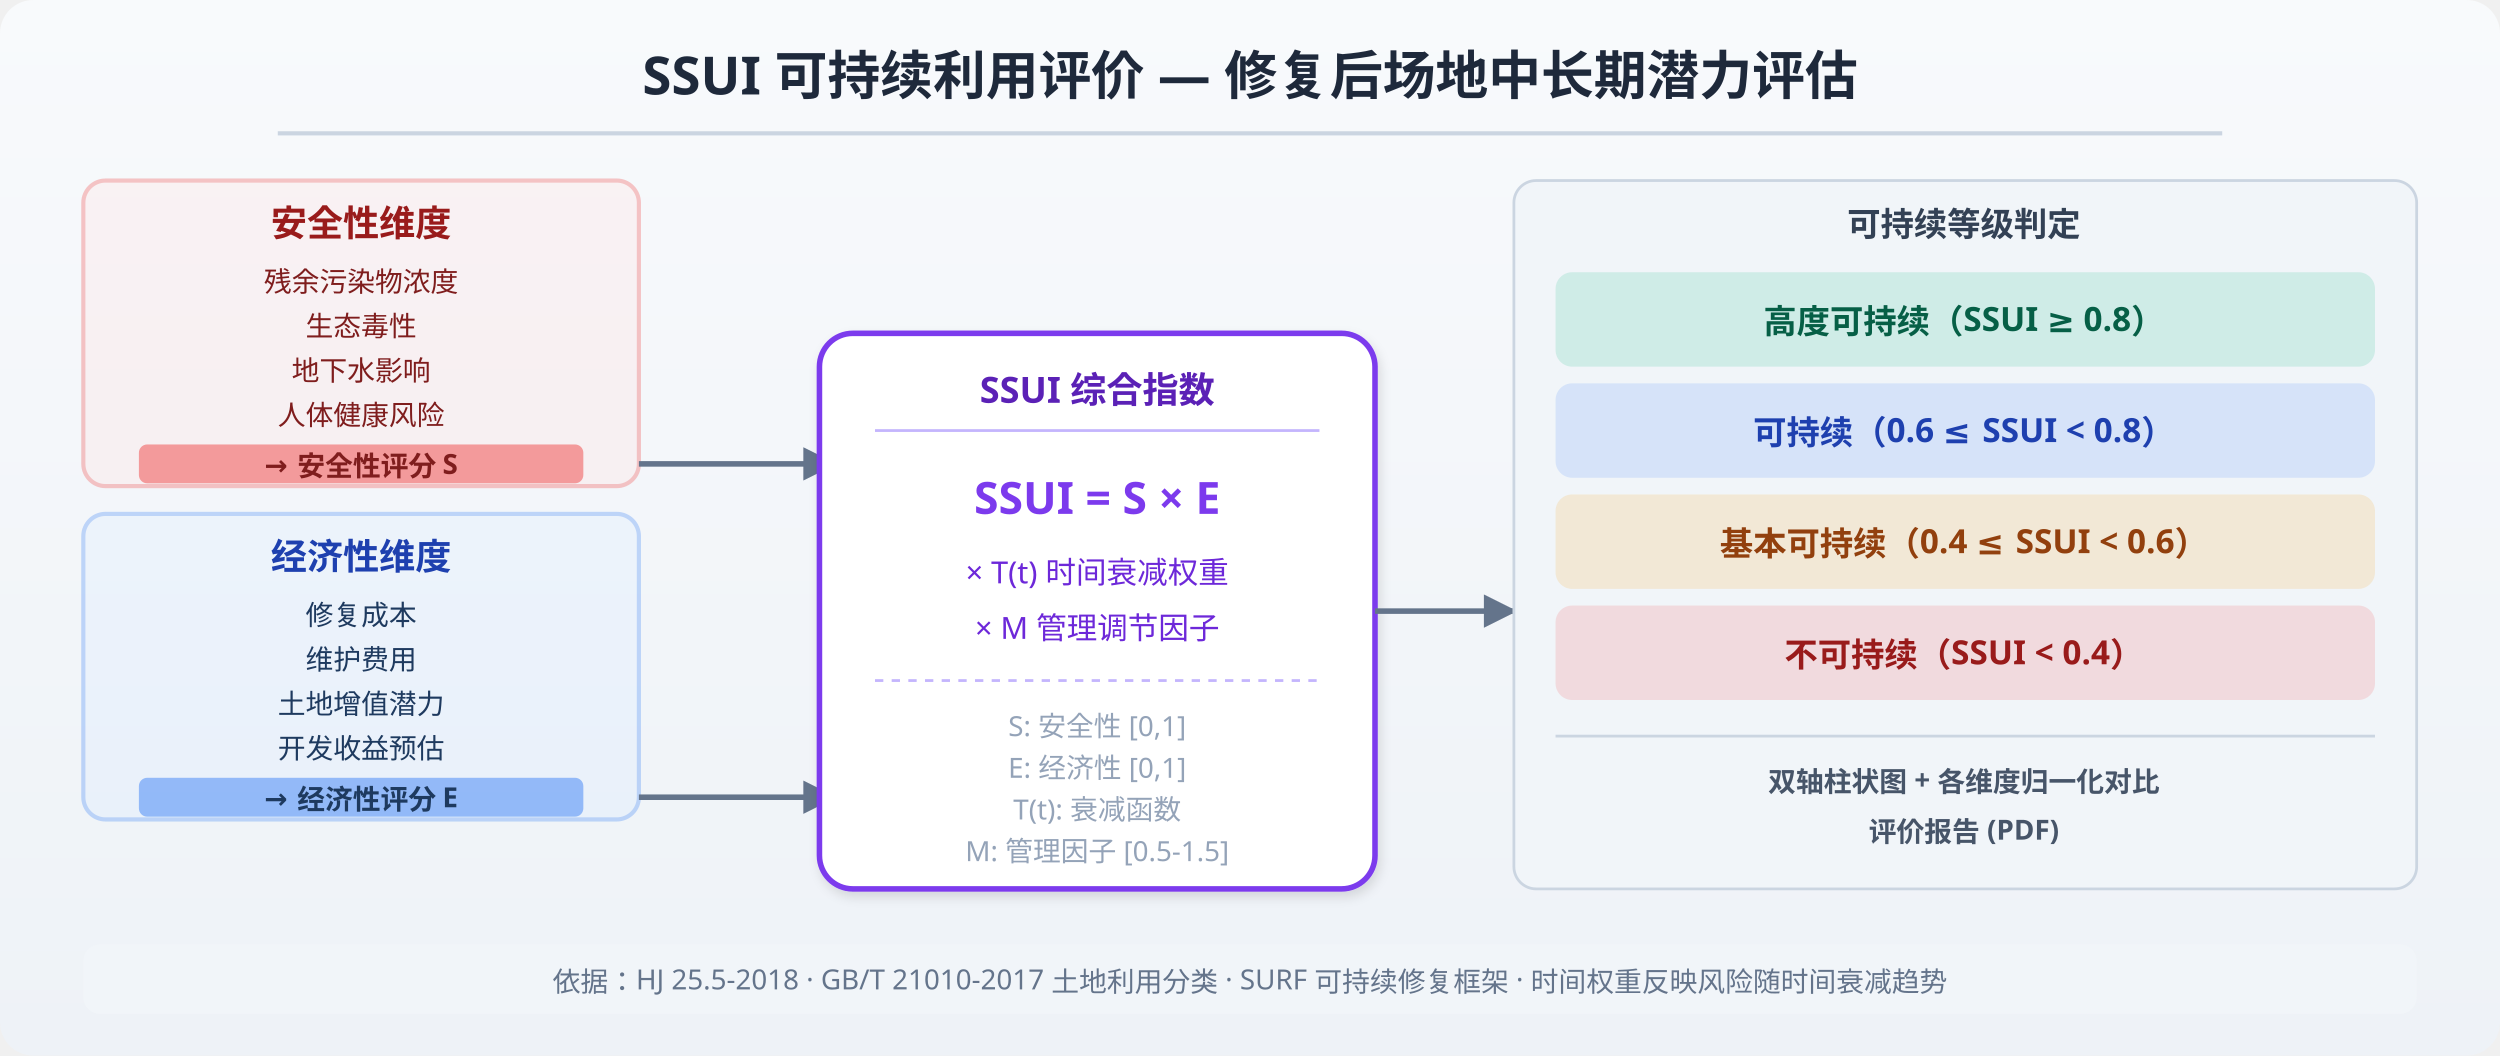
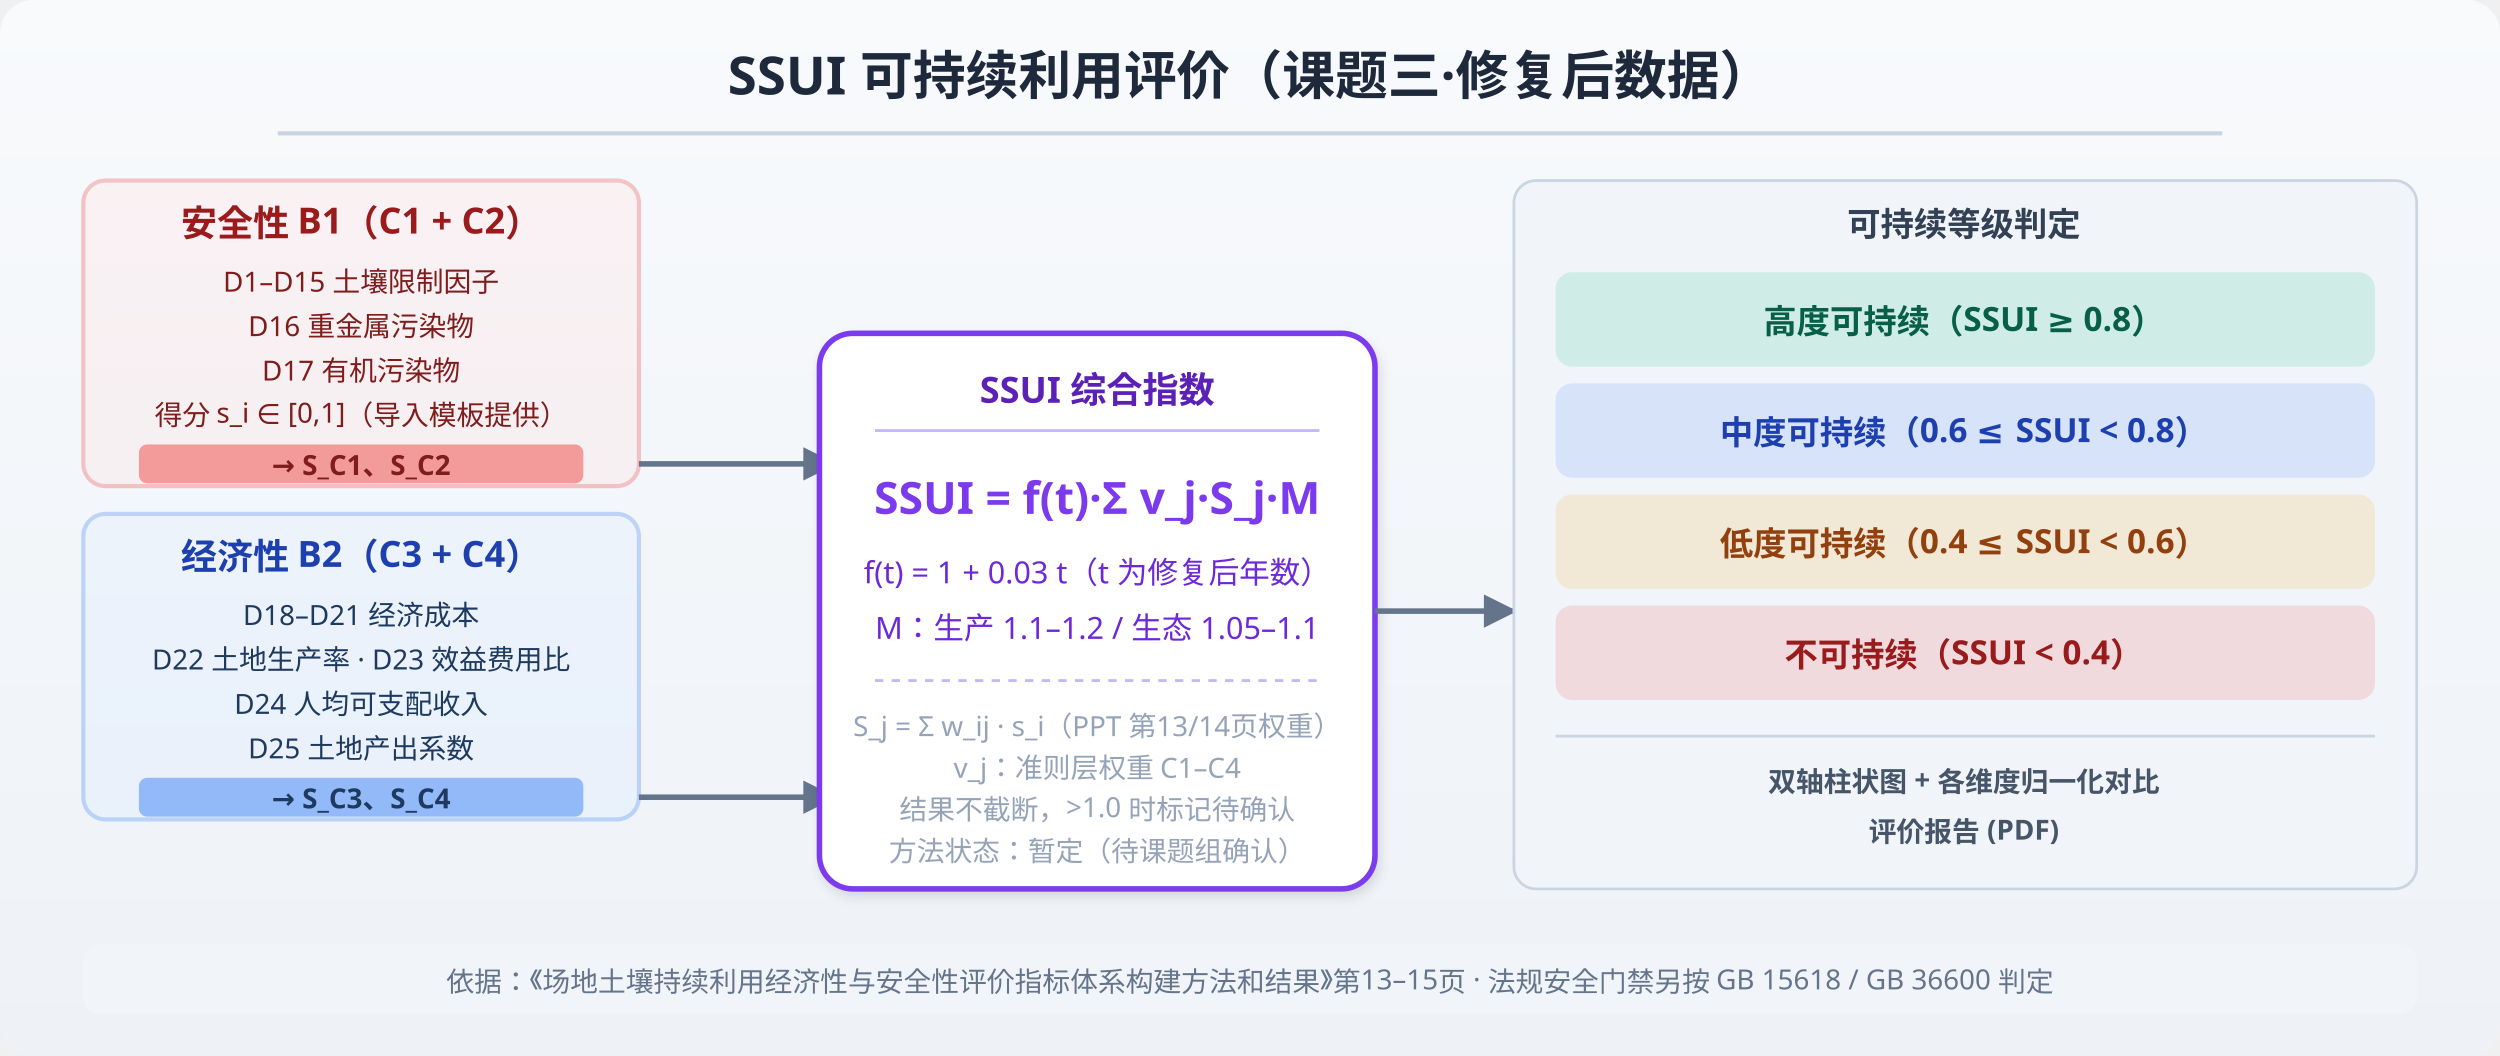
<svg xmlns="http://www.w3.org/2000/svg" viewBox="0 0 900 380" font-family="'Microsoft YaHei','PingFang SC',sans-serif">
  <defs>
    <linearGradient id="bgS" x1="0" y1="0" x2="0" y2="1">
      <stop offset="0" stop-color="#f8fafc" />
      <stop offset="1" stop-color="#eef2f7" />
    </linearGradient>
    <marker id="arrS" viewBox="0 0 10 10" refX="9" refY="5" markerWidth="6" markerHeight="6" orient="auto">
      <path d="M0,0 L10,5 L0,10 Z" fill="#64748b" />
    </marker>
    <filter id="shS" x="-5%" y="-5%" width="110%" height="115%">
      <feDropShadow dx="1" dy="2" stdDeviation="2" flood-opacity="0.12" />
    </filter>
  </defs>
  <rect width="900" height="380" fill="url(#bgS)" rx="12" />
-   <text x="450" y="34" text-anchor="middle" font-size="19" font-weight="700" fill="#1e293b">SSUI 可持续利用评价 — 修复后场地中长期潜力评估</text>
+   <text x="450" y="34" text-anchor="middle" font-size="19" font-weight="700" fill="#1e293b">SSUI 可持续利用评价（课题三·修复后数据）</text>
  <line x1="100" y1="48" x2="800" y2="48" stroke="#cbd5e1" stroke-width="1.5" />
  <rect x="30" y="65" width="200" height="110" rx="8" fill="#fee2e2" opacity="0.3" stroke="#ef4444" stroke-width="1.5" />
-   <text x="130" y="85" text-anchor="middle" font-size="13" font-weight="700" fill="#991b1b">安全性维度</text>
-   <text x="130" y="105" text-anchor="middle" font-size="10" fill="#7f1d1d">残余污染物浓度</text>
-   <text x="130" y="121" text-anchor="middle" font-size="10" fill="#7f1d1d">生态毒性</text>
-   <text x="130" y="137" text-anchor="middle" font-size="10" fill="#7f1d1d">地下水影响</text>
-   <text x="130" y="153" text-anchor="middle" font-size="10" fill="#7f1d1d">人体健康风险</text>
+   <text x="130" y="85" text-anchor="middle" font-size="13" font-weight="700" fill="#991b1b">安全性 B1（C1 + C2）</text>
+   <text x="130" y="105" text-anchor="middle" font-size="10" fill="#7f1d1d">D1–D15 土壤限制因子</text>
+   <text x="130" y="121" text-anchor="middle" font-size="10" fill="#7f1d1d">D16 重金属污染物</text>
+   <text x="130" y="137" text-anchor="middle" font-size="10" fill="#7f1d1d">D17 有机污染物</text>
+   <text x="130" y="153" text-anchor="middle" font-size="10" fill="#7f1d1d">得分 s_i ∈ [0,1]（导入模板提供）</text>
  <rect x="50" y="160" width="160" height="14" rx="3" fill="#ef4444" opacity="0.5" />
-   <text x="130" y="171" text-anchor="middle" font-size="10" font-weight="600" fill="#7f1d1d">→ 安全性评分 S</text>
+   <text x="130" y="171" text-anchor="middle" font-size="10" font-weight="600" fill="#7f1d1d">→ S_C1、S_C2</text>
  <rect x="30" y="185" width="200" height="110" rx="8" fill="#dbeafe" opacity="0.3" stroke="#3b82f6" stroke-width="1.5" />
-   <text x="130" y="205" text-anchor="middle" font-size="13" font-weight="700" fill="#1e40af">经济性维度</text>
-   <text x="130" y="225" text-anchor="middle" font-size="10" fill="#1e3a5f">修复成本</text>
-   <text x="130" y="241" text-anchor="middle" font-size="10" fill="#1e3a5f">维护费用</text>
-   <text x="130" y="257" text-anchor="middle" font-size="10" fill="#1e3a5f">土地增值潜力</text>
-   <text x="130" y="273" text-anchor="middle" font-size="10" fill="#1e3a5f">开发收益预估</text>
+   <text x="130" y="205" text-anchor="middle" font-size="13" font-weight="700" fill="#1e40af">经济性 B2（C3 + C4）</text>
+   <text x="130" y="225" text-anchor="middle" font-size="10" fill="#1e3a5f">D18–D21 经济成本</text>
+   <text x="130" y="241" text-anchor="middle" font-size="10" fill="#1e3a5f">D22 土地生产率 · D23 效益费用比</text>
+   <text x="130" y="257" text-anchor="middle" font-size="10" fill="#1e3a5f">D24 人均可支配收入</text>
+   <text x="130" y="273" text-anchor="middle" font-size="10" fill="#1e3a5f">D25 土地产出系数</text>
  <rect x="50" y="280" width="160" height="14" rx="3" fill="#3b82f6" opacity="0.5" />
-   <text x="130" y="291" text-anchor="middle" font-size="10" font-weight="600" fill="#1e3a5f">→ 经济性评分 E</text>
+   <text x="130" y="291" text-anchor="middle" font-size="10" font-weight="600" fill="#1e3a5f">→ S_C3、S_C4</text>
  <path d="M230 167 L300 167" stroke="#64748b" stroke-width="2" marker-end="url(#arrS)" fill="none" />
  <path d="M230 287 L300 287" stroke="#64748b" stroke-width="2" marker-end="url(#arrS)" fill="none" />
  <rect x="295" y="120" width="200" height="200" rx="12" fill="#fff" stroke="#7c3aed" stroke-width="2" filter="url(#shS)" />
  <text x="395" y="145" text-anchor="middle" font-size="13" font-weight="700" fill="#5b21b6">SSUI 综合指数</text>
  <line x1="315" y1="155" x2="475" y2="155" stroke="#c4b5fd" />
-   <text x="395" y="185" text-anchor="middle" font-size="16" font-weight="700" fill="#7c3aed">SSUI = S × E</text>
-   <text x="395" y="210" text-anchor="middle" font-size="11" fill="#6d28d9">× T(t) 时间衰减权重</text>
-   <text x="395" y="230" text-anchor="middle" font-size="11" fill="#6d28d9">× M 管理调节因子</text>
+   <text x="395" y="185" text-anchor="middle" font-size="16" font-weight="700" fill="#7c3aed">SSUI = f(t)·Σ v_j·S_j·M</text>
+   <text x="395" y="210" text-anchor="middle" font-size="11" fill="#6d28d9">f(t) = 1 + 0.03 t（t 为修复后年数）</text>
+   <text x="395" y="230" text-anchor="middle" font-size="11" fill="#6d28d9">M：生产 1.1–1.2 / 生态 1.05–1.1</text>
  <line x1="315" y1="245" x2="475" y2="245" stroke="#c4b5fd" stroke-dasharray="3,3" />
-   <text x="395" y="265" text-anchor="middle" font-size="10" fill="#94a3b8">S: 安全性 [0,1]</text>
-   <text x="395" y="280" text-anchor="middle" font-size="10" fill="#94a3b8">E: 经济性 [0,1]</text>
-   <text x="395" y="295" text-anchor="middle" font-size="10" fill="#94a3b8">T(t): 衰减函数</text>
-   <text x="395" y="310" text-anchor="middle" font-size="10" fill="#94a3b8">M: 管理因子 [0.5-1.5]</text>
+   <text x="395" y="265" text-anchor="middle" font-size="10" fill="#94a3b8">S_j = Σ w_ij · s_i（PPT 第13/14页权重）</text>
+   <text x="395" y="280" text-anchor="middle" font-size="10" fill="#94a3b8">v_j：准则层权重 C1–C4</text>
+   <text x="395" y="295" text-anchor="middle" font-size="10" fill="#94a3b8">结果不截断，&gt;1.0 时标记待确认</text>
+   <text x="395" y="310" text-anchor="middle" font-size="10" fill="#94a3b8">方法状态：暂定（待课题组确认）</text>
  <path d="M495 220 L545 220" stroke="#64748b" stroke-width="2" marker-end="url(#arrS)" fill="none" />
  <rect x="545" y="65" width="325" height="255" rx="8" fill="#f1f5f9" stroke="#cbd5e1" />
  <text x="707" y="85" text-anchor="middle" font-size="12" font-weight="700" fill="#334155">可持续等级判定</text>
  <rect x="560" y="98" width="295" height="34" rx="6" fill="#10b981" opacity="0.15" />
  <text x="707" y="120" text-anchor="middle" font-size="12" font-weight="600" fill="#065f46">高度可持续（SSUI ≥ 0.8）</text>
  <rect x="560" y="138" width="295" height="34" rx="6" fill="#3b82f6" opacity="0.15" />
-   <text x="707" y="160" text-anchor="middle" font-size="12" font-weight="600" fill="#1e40af">可持续（0.6 ≤ SSUI &lt; 0.8）</text>
+   <text x="707" y="160" text-anchor="middle" font-size="12" font-weight="600" fill="#1e40af">中度可持续（0.6 ≤ SSUI &lt; 0.8）</text>
  <rect x="560" y="178" width="295" height="34" rx="6" fill="#f59e0b" opacity="0.15" />
-   <text x="707" y="200" text-anchor="middle" font-size="12" font-weight="600" fill="#92400e">基本可持续（0.4 ≤ SSUI &lt; 0.6）</text>
+   <text x="707" y="200" text-anchor="middle" font-size="12" font-weight="600" fill="#92400e">低度可持续（0.4 ≤ SSUI &lt; 0.6）</text>
  <rect x="560" y="218" width="295" height="34" rx="6" fill="#ef4444" opacity="0.15" />
  <text x="707" y="240" text-anchor="middle" font-size="12" font-weight="600" fill="#991b1b">不可持续（SSUI &lt; 0.4）</text>
  <line x1="560" y1="265" x2="855" y2="265" stroke="#cbd5e1" />
  <text x="707" y="285" text-anchor="middle" font-size="10" font-weight="600" fill="#475569">双轴柱状图 + 各维度归一化对比</text>
  <text x="707" y="303" text-anchor="middle" font-size="10" font-weight="600" fill="#475569">评价报告 (PDF)</text>
  <rect x="30" y="340" width="840" height="25" rx="6" fill="#f1f5f9" />
-   <text x="450" y="357" text-anchor="middle" font-size="10" fill="#64748b">依据：HJ 25.5-2018 · GB/T 21010-2017 土地利用分类 · SURF 可持续修复框架 · 时间权重反映风险随时间衰减趋势</text>
+   <text x="450" y="357" text-anchor="middle" font-size="10" fill="#64748b">依据：《场地土壤持续利用经济性与安全性评价指标体系构建方法和结果》第13–15页 · 法规安全门禁另按 GB 15618 / GB 36600 判定</text>
</svg>
